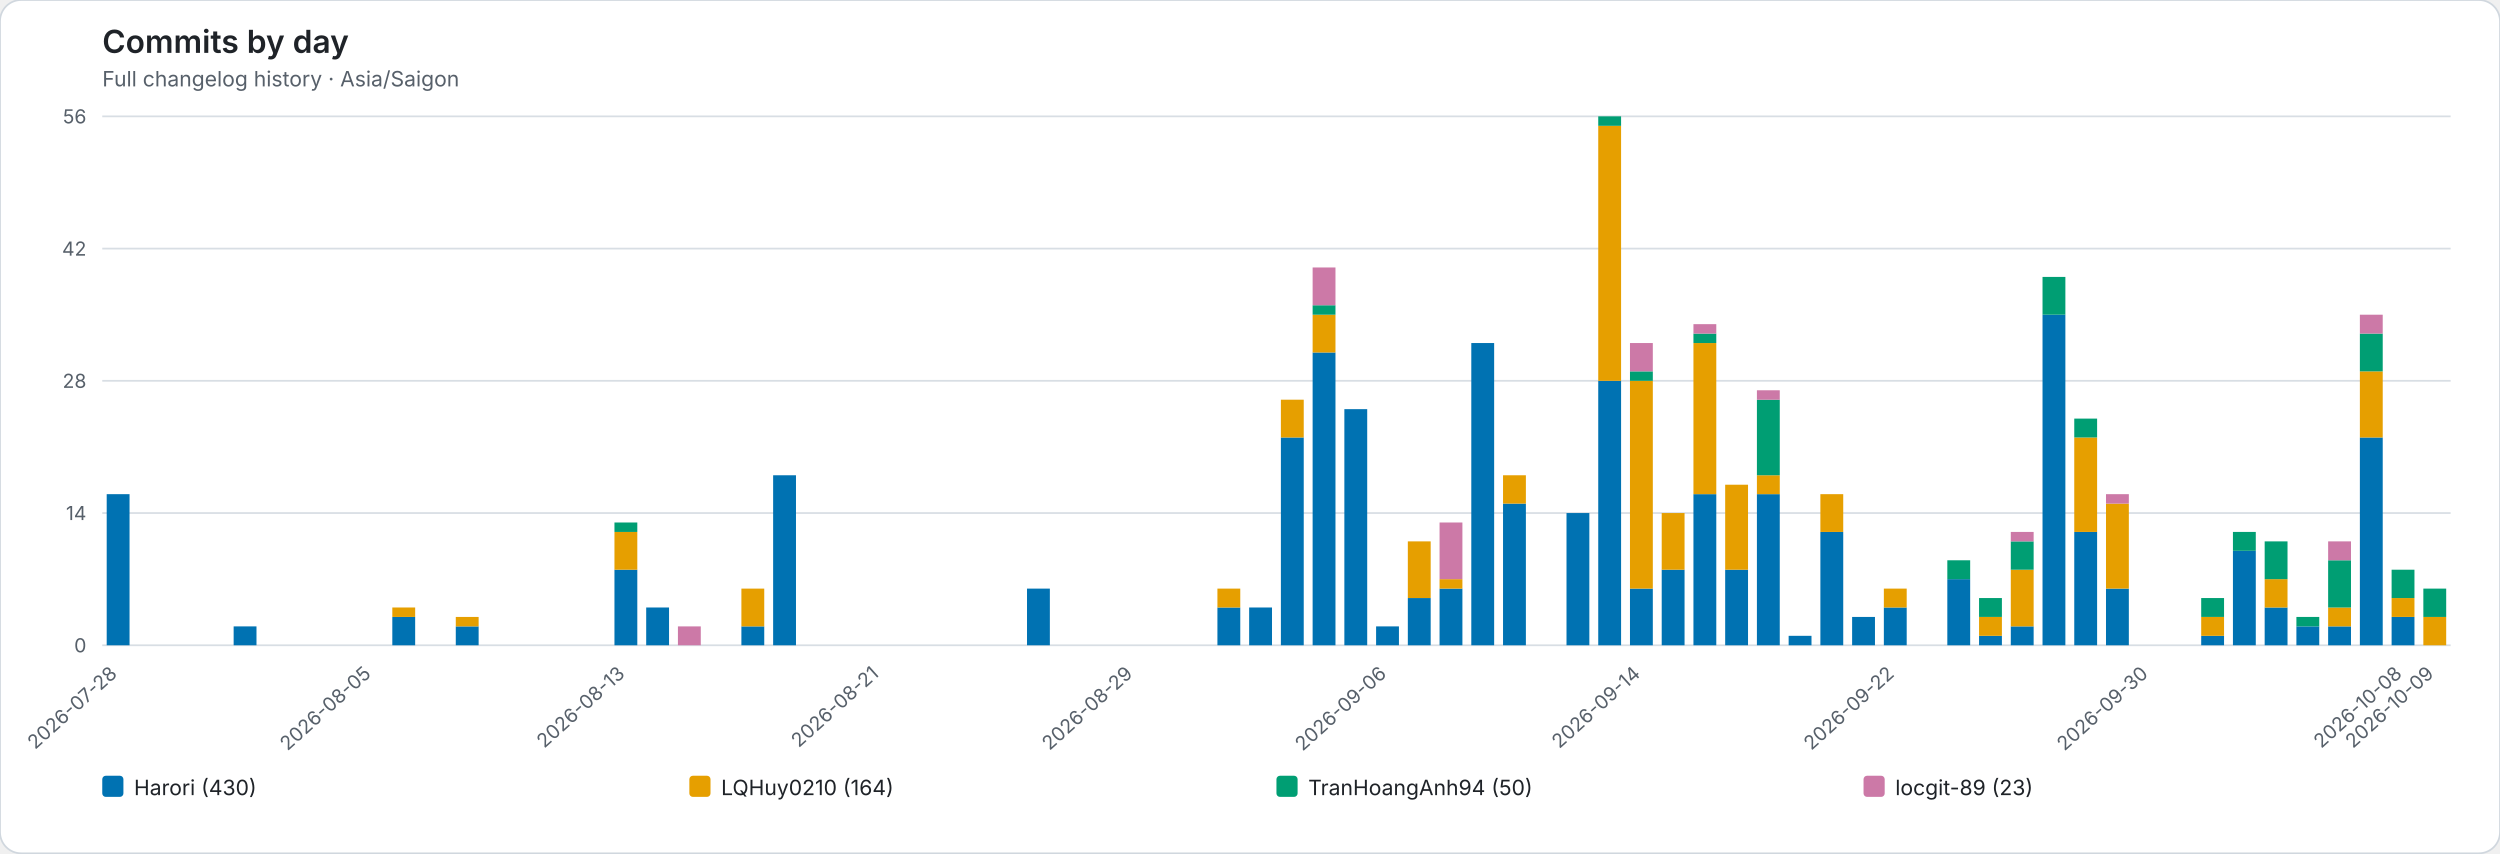
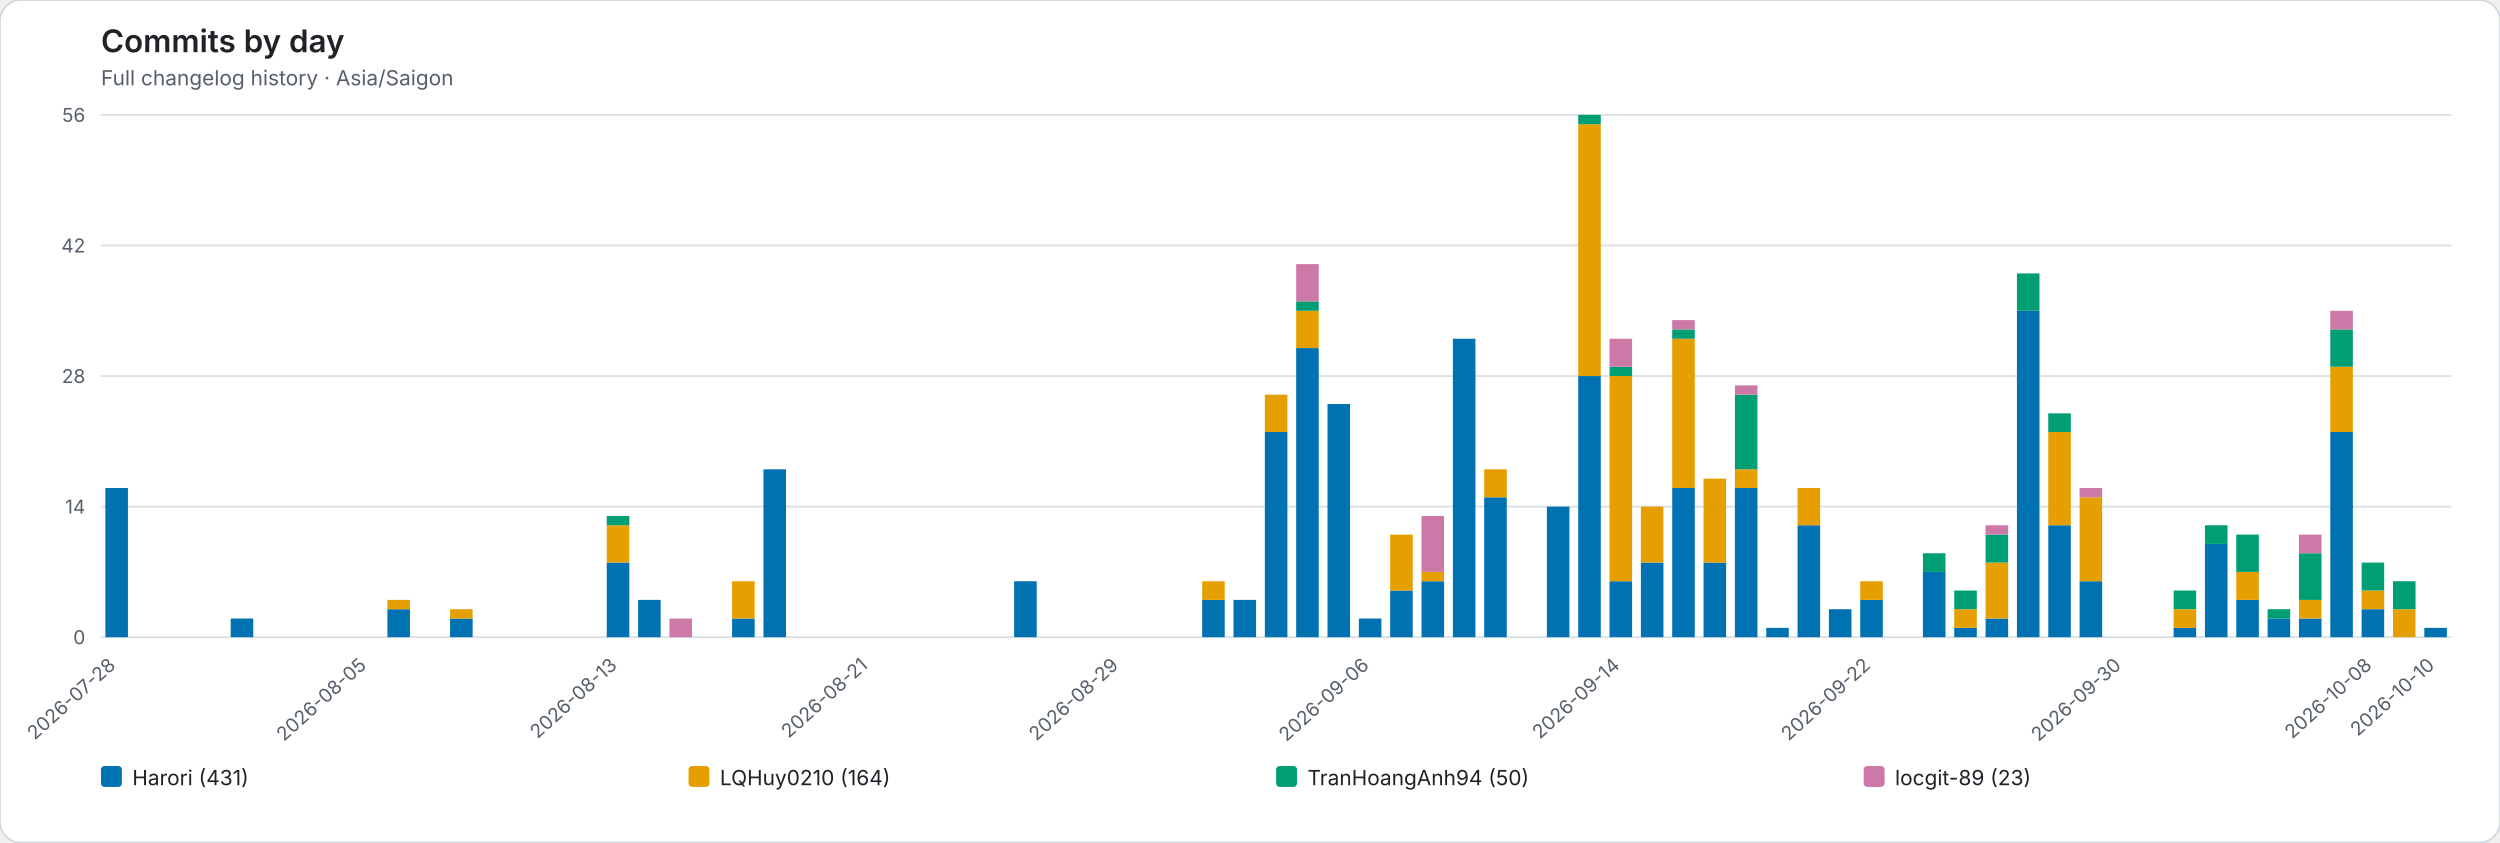
- <svg xmlns="http://www.w3.org/2000/svg" role="img" viewBox="0 0 1418 484">
-   <rect width="1418" height="484" rx="12" fill="#ffffff" stroke="#d0d7de" />
+ <svg xmlns="http://www.w3.org/2000/svg" role="img" viewBox="0 0 1436 484">
+   <rect width="1436" height="484" rx="12" fill="#ffffff" stroke="#d0d7de" />
  <style>text{font-family:system-ui,-apple-system,BlinkMacSystemFont,"Segoe UI",sans-serif}.axis{fill:#57606a;font-size:11px}.heading{fill:#1f2328;font-size:18px;font-weight:600}.subheading{fill:#57606a;font-size:12px}.grid{stroke:#d8dee4;stroke-width:1}.legend{fill:#1f2328;font-size:12px}</style>
  <text class="heading" x="58" y="30">Commits by day</text>
  <text class="subheading" x="58" y="49">Full changelog history · Asia/Saigon</text>
-   <line class="grid" x1="58" y1="366.00" x2="1390" y2="366.00" />
+   <line class="grid" x1="58" y1="366.00" x2="1408" y2="366.00" />
  <text class="axis" x="49" y="370.00" text-anchor="end">0</text>
-   <line class="grid" x1="58" y1="291.00" x2="1390" y2="291.00" />
+   <line class="grid" x1="58" y1="291.00" x2="1408" y2="291.00" />
  <text class="axis" x="49" y="295.00" text-anchor="end">14</text>
-   <line class="grid" x1="58" y1="216.00" x2="1390" y2="216.00" />
+   <line class="grid" x1="58" y1="216.00" x2="1408" y2="216.00" />
  <text class="axis" x="49" y="220.00" text-anchor="end">28</text>
-   <line class="grid" x1="58" y1="141.00" x2="1390" y2="141.00" />
+   <line class="grid" x1="58" y1="141.00" x2="1408" y2="141.00" />
  <text class="axis" x="49" y="145.00" text-anchor="end">42</text>
-   <line class="grid" x1="58" y1="66.00" x2="1390" y2="66.00" />
+   <line class="grid" x1="58" y1="66.00" x2="1408" y2="66.00" />
  <text class="axis" x="49" y="70.00" text-anchor="end">56</text>
  <g data-date="2026-07-28">
    <rect x="60.52" y="280.29" width="12.96" height="85.71" fill="#0072B2" />
  </g>
  <text class="axis" x="67.00" y="383" text-anchor="end" transform="rotate(-42 67.00 383)">2026-07-28</text>
  <g data-date="2026-07-29">
  </g>
  <g data-date="2026-07-30">
  </g>
  <g data-date="2026-07-31">
  </g>
  <g data-date="2026-08-01">
    <rect x="132.52" y="355.29" width="12.96" height="10.71" fill="#0072B2" />
  </g>
  <g data-date="2026-08-02">
  </g>
  <g data-date="2026-08-03">
  </g>
  <g data-date="2026-08-04">
  </g>
  <g data-date="2026-08-05">
  </g>
  <text class="axis" x="211.00" y="383" text-anchor="end" transform="rotate(-42 211.00 383)">2026-08-05</text>
  <g data-date="2026-08-06">
    <rect x="222.52" y="349.93" width="12.96" height="16.07" fill="#0072B2" />
    <rect x="222.52" y="344.57" width="12.96" height="5.36" fill="#E69F00" />
  </g>
  <g data-date="2026-08-07">
  </g>
  <g data-date="2026-08-08">
    <rect x="258.52" y="355.29" width="12.96" height="10.71" fill="#0072B2" />
    <rect x="258.52" y="349.93" width="12.96" height="5.36" fill="#E69F00" />
  </g>
  <g data-date="2026-08-09">
  </g>
  <g data-date="2026-08-10">
  </g>
  <g data-date="2026-08-11">
  </g>
  <g data-date="2026-08-12">
  </g>
  <g data-date="2026-08-13">
    <rect x="348.52" y="323.14" width="12.96" height="42.86" fill="#0072B2" />
    <rect x="348.52" y="301.71" width="12.96" height="21.43" fill="#E69F00" />
    <rect x="348.52" y="296.36" width="12.96" height="5.36" fill="#009E73" />
  </g>
  <text class="axis" x="355.00" y="383" text-anchor="end" transform="rotate(-42 355.00 383)">2026-08-13</text>
  <g data-date="2026-08-14">
    <rect x="366.52" y="344.57" width="12.96" height="21.43" fill="#0072B2" />
  </g>
  <g data-date="2026-08-15">
    <rect x="384.52" y="355.29" width="12.96" height="10.71" fill="#CC79A7" />
  </g>
  <g data-date="2026-08-16">
  </g>
  <g data-date="2026-08-17">
    <rect x="420.52" y="355.29" width="12.96" height="10.71" fill="#0072B2" />
    <rect x="420.52" y="333.86" width="12.96" height="21.43" fill="#E69F00" />
  </g>
  <g data-date="2026-08-18">
    <rect x="438.52" y="269.57" width="12.96" height="96.43" fill="#0072B2" />
  </g>
  <g data-date="2026-08-19">
  </g>
  <g data-date="2026-08-20">
  </g>
  <g data-date="2026-08-21">
  </g>
  <text class="axis" x="499.00" y="383" text-anchor="end" transform="rotate(-42 499.00 383)">2026-08-21</text>
  <g data-date="2026-08-22">
  </g>
  <g data-date="2026-08-23">
  </g>
  <g data-date="2026-08-24">
  </g>
  <g data-date="2026-08-25">
  </g>
  <g data-date="2026-08-26">
    <rect x="582.52" y="333.86" width="12.96" height="32.14" fill="#0072B2" />
  </g>
  <g data-date="2026-08-27">
  </g>
  <g data-date="2026-08-28">
  </g>
  <g data-date="2026-08-29">
  </g>
  <text class="axis" x="643.00" y="383" text-anchor="end" transform="rotate(-42 643.00 383)">2026-08-29</text>
  <g data-date="2026-08-30">
  </g>
  <g data-date="2026-08-31">
  </g>
  <g data-date="2026-09-01">
    <rect x="690.52" y="344.57" width="12.96" height="21.43" fill="#0072B2" />
    <rect x="690.52" y="333.86" width="12.96" height="10.71" fill="#E69F00" />
  </g>
  <g data-date="2026-09-02">
    <rect x="708.52" y="344.57" width="12.96" height="21.43" fill="#0072B2" />
  </g>
  <g data-date="2026-09-03">
    <rect x="726.52" y="248.14" width="12.96" height="117.86" fill="#0072B2" />
    <rect x="726.52" y="226.71" width="12.96" height="21.43" fill="#E69F00" />
  </g>
  <g data-date="2026-09-04">
    <rect x="744.52" y="199.93" width="12.96" height="166.07" fill="#0072B2" />
    <rect x="744.52" y="178.50" width="12.96" height="21.43" fill="#E69F00" />
    <rect x="744.52" y="173.14" width="12.96" height="5.36" fill="#009E73" />
    <rect x="744.52" y="151.71" width="12.96" height="21.43" fill="#CC79A7" />
  </g>
  <g data-date="2026-09-05">
    <rect x="762.52" y="232.07" width="12.96" height="133.93" fill="#0072B2" />
  </g>
  <g data-date="2026-09-06">
    <rect x="780.52" y="355.29" width="12.96" height="10.71" fill="#0072B2" />
  </g>
  <text class="axis" x="787.00" y="383" text-anchor="end" transform="rotate(-42 787.00 383)">2026-09-06</text>
  <g data-date="2026-09-07">
    <rect x="798.52" y="339.21" width="12.96" height="26.79" fill="#0072B2" />
    <rect x="798.52" y="307.07" width="12.96" height="32.14" fill="#E69F00" />
  </g>
  <g data-date="2026-09-08">
    <rect x="816.52" y="333.86" width="12.96" height="32.14" fill="#0072B2" />
    <rect x="816.52" y="328.50" width="12.96" height="5.36" fill="#E69F00" />
    <rect x="816.52" y="296.36" width="12.96" height="32.14" fill="#CC79A7" />
  </g>
  <g data-date="2026-09-09">
    <rect x="834.52" y="194.57" width="12.96" height="171.43" fill="#0072B2" />
  </g>
  <g data-date="2026-09-10">
    <rect x="852.52" y="285.64" width="12.96" height="80.36" fill="#0072B2" />
    <rect x="852.52" y="269.57" width="12.96" height="16.07" fill="#E69F00" />
  </g>
  <g data-date="2026-09-11">
  </g>
  <g data-date="2026-09-12">
    <rect x="888.52" y="291.00" width="12.96" height="75.00" fill="#0072B2" />
  </g>
  <g data-date="2026-09-13">
    <rect x="906.52" y="216.00" width="12.96" height="150.00" fill="#0072B2" />
    <rect x="906.52" y="71.36" width="12.96" height="144.64" fill="#E69F00" />
    <rect x="906.52" y="66.00" width="12.96" height="5.36" fill="#009E73" />
  </g>
  <g data-date="2026-09-14">
    <rect x="924.52" y="333.86" width="12.96" height="32.14" fill="#0072B2" />
    <rect x="924.52" y="216.00" width="12.96" height="117.86" fill="#E69F00" />
    <rect x="924.52" y="210.64" width="12.96" height="5.36" fill="#009E73" />
    <rect x="924.52" y="194.57" width="12.96" height="16.07" fill="#CC79A7" />
  </g>
  <text class="axis" x="931.00" y="383" text-anchor="end" transform="rotate(-42 931.00 383)">2026-09-14</text>
  <g data-date="2026-09-15">
    <rect x="942.52" y="323.14" width="12.96" height="42.86" fill="#0072B2" />
    <rect x="942.52" y="291.00" width="12.96" height="32.14" fill="#E69F00" />
  </g>
  <g data-date="2026-09-16">
    <rect x="960.52" y="280.29" width="12.96" height="85.71" fill="#0072B2" />
    <rect x="960.52" y="194.57" width="12.96" height="85.71" fill="#E69F00" />
    <rect x="960.52" y="189.21" width="12.96" height="5.36" fill="#009E73" />
    <rect x="960.52" y="183.86" width="12.96" height="5.36" fill="#CC79A7" />
  </g>
  <g data-date="2026-09-17">
    <rect x="978.52" y="323.14" width="12.96" height="42.86" fill="#0072B2" />
    <rect x="978.52" y="274.93" width="12.96" height="48.21" fill="#E69F00" />
  </g>
  <g data-date="2026-09-18">
    <rect x="996.52" y="280.29" width="12.96" height="85.71" fill="#0072B2" />
    <rect x="996.52" y="269.57" width="12.96" height="10.71" fill="#E69F00" />
    <rect x="996.52" y="226.71" width="12.96" height="42.86" fill="#009E73" />
    <rect x="996.52" y="221.36" width="12.96" height="5.36" fill="#CC79A7" />
  </g>
  <g data-date="2026-09-19">
    <rect x="1014.52" y="360.64" width="12.96" height="5.36" fill="#0072B2" />
  </g>
  <g data-date="2026-09-20">
    <rect x="1032.52" y="301.71" width="12.96" height="64.29" fill="#0072B2" />
    <rect x="1032.52" y="280.29" width="12.96" height="21.43" fill="#E69F00" />
  </g>
  <g data-date="2026-09-21">
    <rect x="1050.52" y="349.93" width="12.96" height="16.07" fill="#0072B2" />
  </g>
  <g data-date="2026-09-22">
    <rect x="1068.52" y="344.57" width="12.96" height="21.43" fill="#0072B2" />
    <rect x="1068.52" y="333.86" width="12.96" height="10.71" fill="#E69F00" />
  </g>
  <text class="axis" x="1075.00" y="383" text-anchor="end" transform="rotate(-42 1075.00 383)">2026-09-22</text>
  <g data-date="2026-09-23">
  </g>
  <g data-date="2026-09-24">
    <rect x="1104.52" y="328.50" width="12.96" height="37.50" fill="#0072B2" />
    <rect x="1104.52" y="317.79" width="12.96" height="10.71" fill="#009E73" />
  </g>
  <g data-date="2026-09-25">
    <rect x="1122.52" y="360.64" width="12.96" height="5.36" fill="#0072B2" />
    <rect x="1122.52" y="349.93" width="12.96" height="10.71" fill="#E69F00" />
    <rect x="1122.52" y="339.21" width="12.96" height="10.71" fill="#009E73" />
  </g>
  <g data-date="2026-09-26">
    <rect x="1140.52" y="355.29" width="12.96" height="10.71" fill="#0072B2" />
    <rect x="1140.52" y="323.14" width="12.96" height="32.14" fill="#E69F00" />
    <rect x="1140.52" y="307.07" width="12.96" height="16.07" fill="#009E73" />
    <rect x="1140.52" y="301.71" width="12.96" height="5.36" fill="#CC79A7" />
  </g>
  <g data-date="2026-09-27">
    <rect x="1158.52" y="178.50" width="12.96" height="187.50" fill="#0072B2" />
    <rect x="1158.52" y="157.07" width="12.96" height="21.43" fill="#009E73" />
  </g>
  <g data-date="2026-09-28">
    <rect x="1176.52" y="301.71" width="12.96" height="64.29" fill="#0072B2" />
    <rect x="1176.52" y="248.14" width="12.96" height="53.57" fill="#E69F00" />
    <rect x="1176.52" y="237.43" width="12.96" height="10.71" fill="#009E73" />
  </g>
  <g data-date="2026-09-29">
    <rect x="1194.52" y="333.86" width="12.96" height="32.14" fill="#0072B2" />
    <rect x="1194.52" y="285.64" width="12.96" height="48.21" fill="#E69F00" />
    <rect x="1194.52" y="280.29" width="12.96" height="5.36" fill="#CC79A7" />
  </g>
  <g data-date="2026-09-30">
  </g>
  <text class="axis" x="1219.00" y="383" text-anchor="end" transform="rotate(-42 1219.00 383)">2026-09-30</text>
  <g data-date="2026-10-01">
  </g>
  <g data-date="2026-10-02">
    <rect x="1248.52" y="360.64" width="12.96" height="5.36" fill="#0072B2" />
    <rect x="1248.52" y="349.93" width="12.96" height="10.71" fill="#E69F00" />
    <rect x="1248.52" y="339.21" width="12.96" height="10.71" fill="#009E73" />
  </g>
  <g data-date="2026-10-03">
    <rect x="1266.52" y="312.43" width="12.96" height="53.57" fill="#0072B2" />
    <rect x="1266.52" y="301.71" width="12.96" height="10.71" fill="#009E73" />
  </g>
  <g data-date="2026-10-04">
    <rect x="1284.52" y="344.57" width="12.96" height="21.43" fill="#0072B2" />
    <rect x="1284.52" y="328.50" width="12.96" height="16.07" fill="#E69F00" />
    <rect x="1284.52" y="307.07" width="12.96" height="21.43" fill="#009E73" />
  </g>
  <g data-date="2026-10-05">
    <rect x="1302.52" y="355.29" width="12.96" height="10.71" fill="#0072B2" />
    <rect x="1302.52" y="349.93" width="12.96" height="5.36" fill="#009E73" />
  </g>
  <g data-date="2026-10-06">
    <rect x="1320.52" y="355.29" width="12.96" height="10.71" fill="#0072B2" />
    <rect x="1320.52" y="344.57" width="12.96" height="10.71" fill="#E69F00" />
    <rect x="1320.52" y="317.79" width="12.96" height="26.79" fill="#009E73" />
    <rect x="1320.52" y="307.07" width="12.96" height="10.71" fill="#CC79A7" />
  </g>
  <g data-date="2026-10-07">
    <rect x="1338.52" y="248.14" width="12.96" height="117.86" fill="#0072B2" />
    <rect x="1338.52" y="210.64" width="12.96" height="37.50" fill="#E69F00" />
    <rect x="1338.52" y="189.21" width="12.96" height="21.43" fill="#009E73" />
    <rect x="1338.52" y="178.50" width="12.96" height="10.71" fill="#CC79A7" />
  </g>
  <g data-date="2026-10-08">
    <rect x="1356.52" y="349.93" width="12.96" height="16.07" fill="#0072B2" />
    <rect x="1356.52" y="339.21" width="12.96" height="10.71" fill="#E69F00" />
    <rect x="1356.52" y="323.14" width="12.96" height="16.07" fill="#009E73" />
  </g>
  <text class="axis" x="1363.00" y="383" text-anchor="end" transform="rotate(-42 1363.00 383)">2026-10-08</text>
  <g data-date="2026-10-09">
    <rect x="1374.52" y="349.93" width="12.96" height="16.07" fill="#E69F00" />
    <rect x="1374.52" y="333.86" width="12.96" height="16.07" fill="#009E73" />
  </g>
-   <text class="axis" x="1381.00" y="383" text-anchor="end" transform="rotate(-42 1381.00 383)">2026-10-09</text>
+   <g data-date="2026-10-10">
+     <rect x="1392.52" y="360.64" width="12.96" height="5.36" fill="#0072B2" />
+   </g>
+   <text class="axis" x="1399.00" y="383" text-anchor="end" transform="rotate(-42 1399.00 383)">2026-10-10</text>
  <rect x="58.00" y="440" width="12" height="12" rx="2" fill="#0072B2" />
-   <text class="legend" x="76.00" y="451">Harori (430)</text>
-   <rect x="391.00" y="440" width="12" height="12" rx="2" fill="#E69F00" />
-   <text class="legend" x="409.00" y="451">LQHuy0210 (164)</text>
-   <rect x="724.00" y="440" width="12" height="12" rx="2" fill="#009E73" />
-   <text class="legend" x="742.00" y="451">TranHoangAnh94 (50)</text>
-   <rect x="1057.00" y="440" width="12" height="12" rx="2" fill="#CC79A7" />
-   <text class="legend" x="1075.00" y="451">locgit-89 (23)</text>
+   <text class="legend" x="76.00" y="451">Harori (431)</text>
+   <rect x="395.50" y="440" width="12" height="12" rx="2" fill="#E69F00" />
+   <text class="legend" x="413.50" y="451">LQHuy0210 (164)</text>
+   <rect x="733.00" y="440" width="12" height="12" rx="2" fill="#009E73" />
+   <text class="legend" x="751.00" y="451">TranHoangAnh94 (50)</text>
+   <rect x="1070.50" y="440" width="12" height="12" rx="2" fill="#CC79A7" />
+   <text class="legend" x="1088.50" y="451">locgit-89 (23)</text>
</svg>
